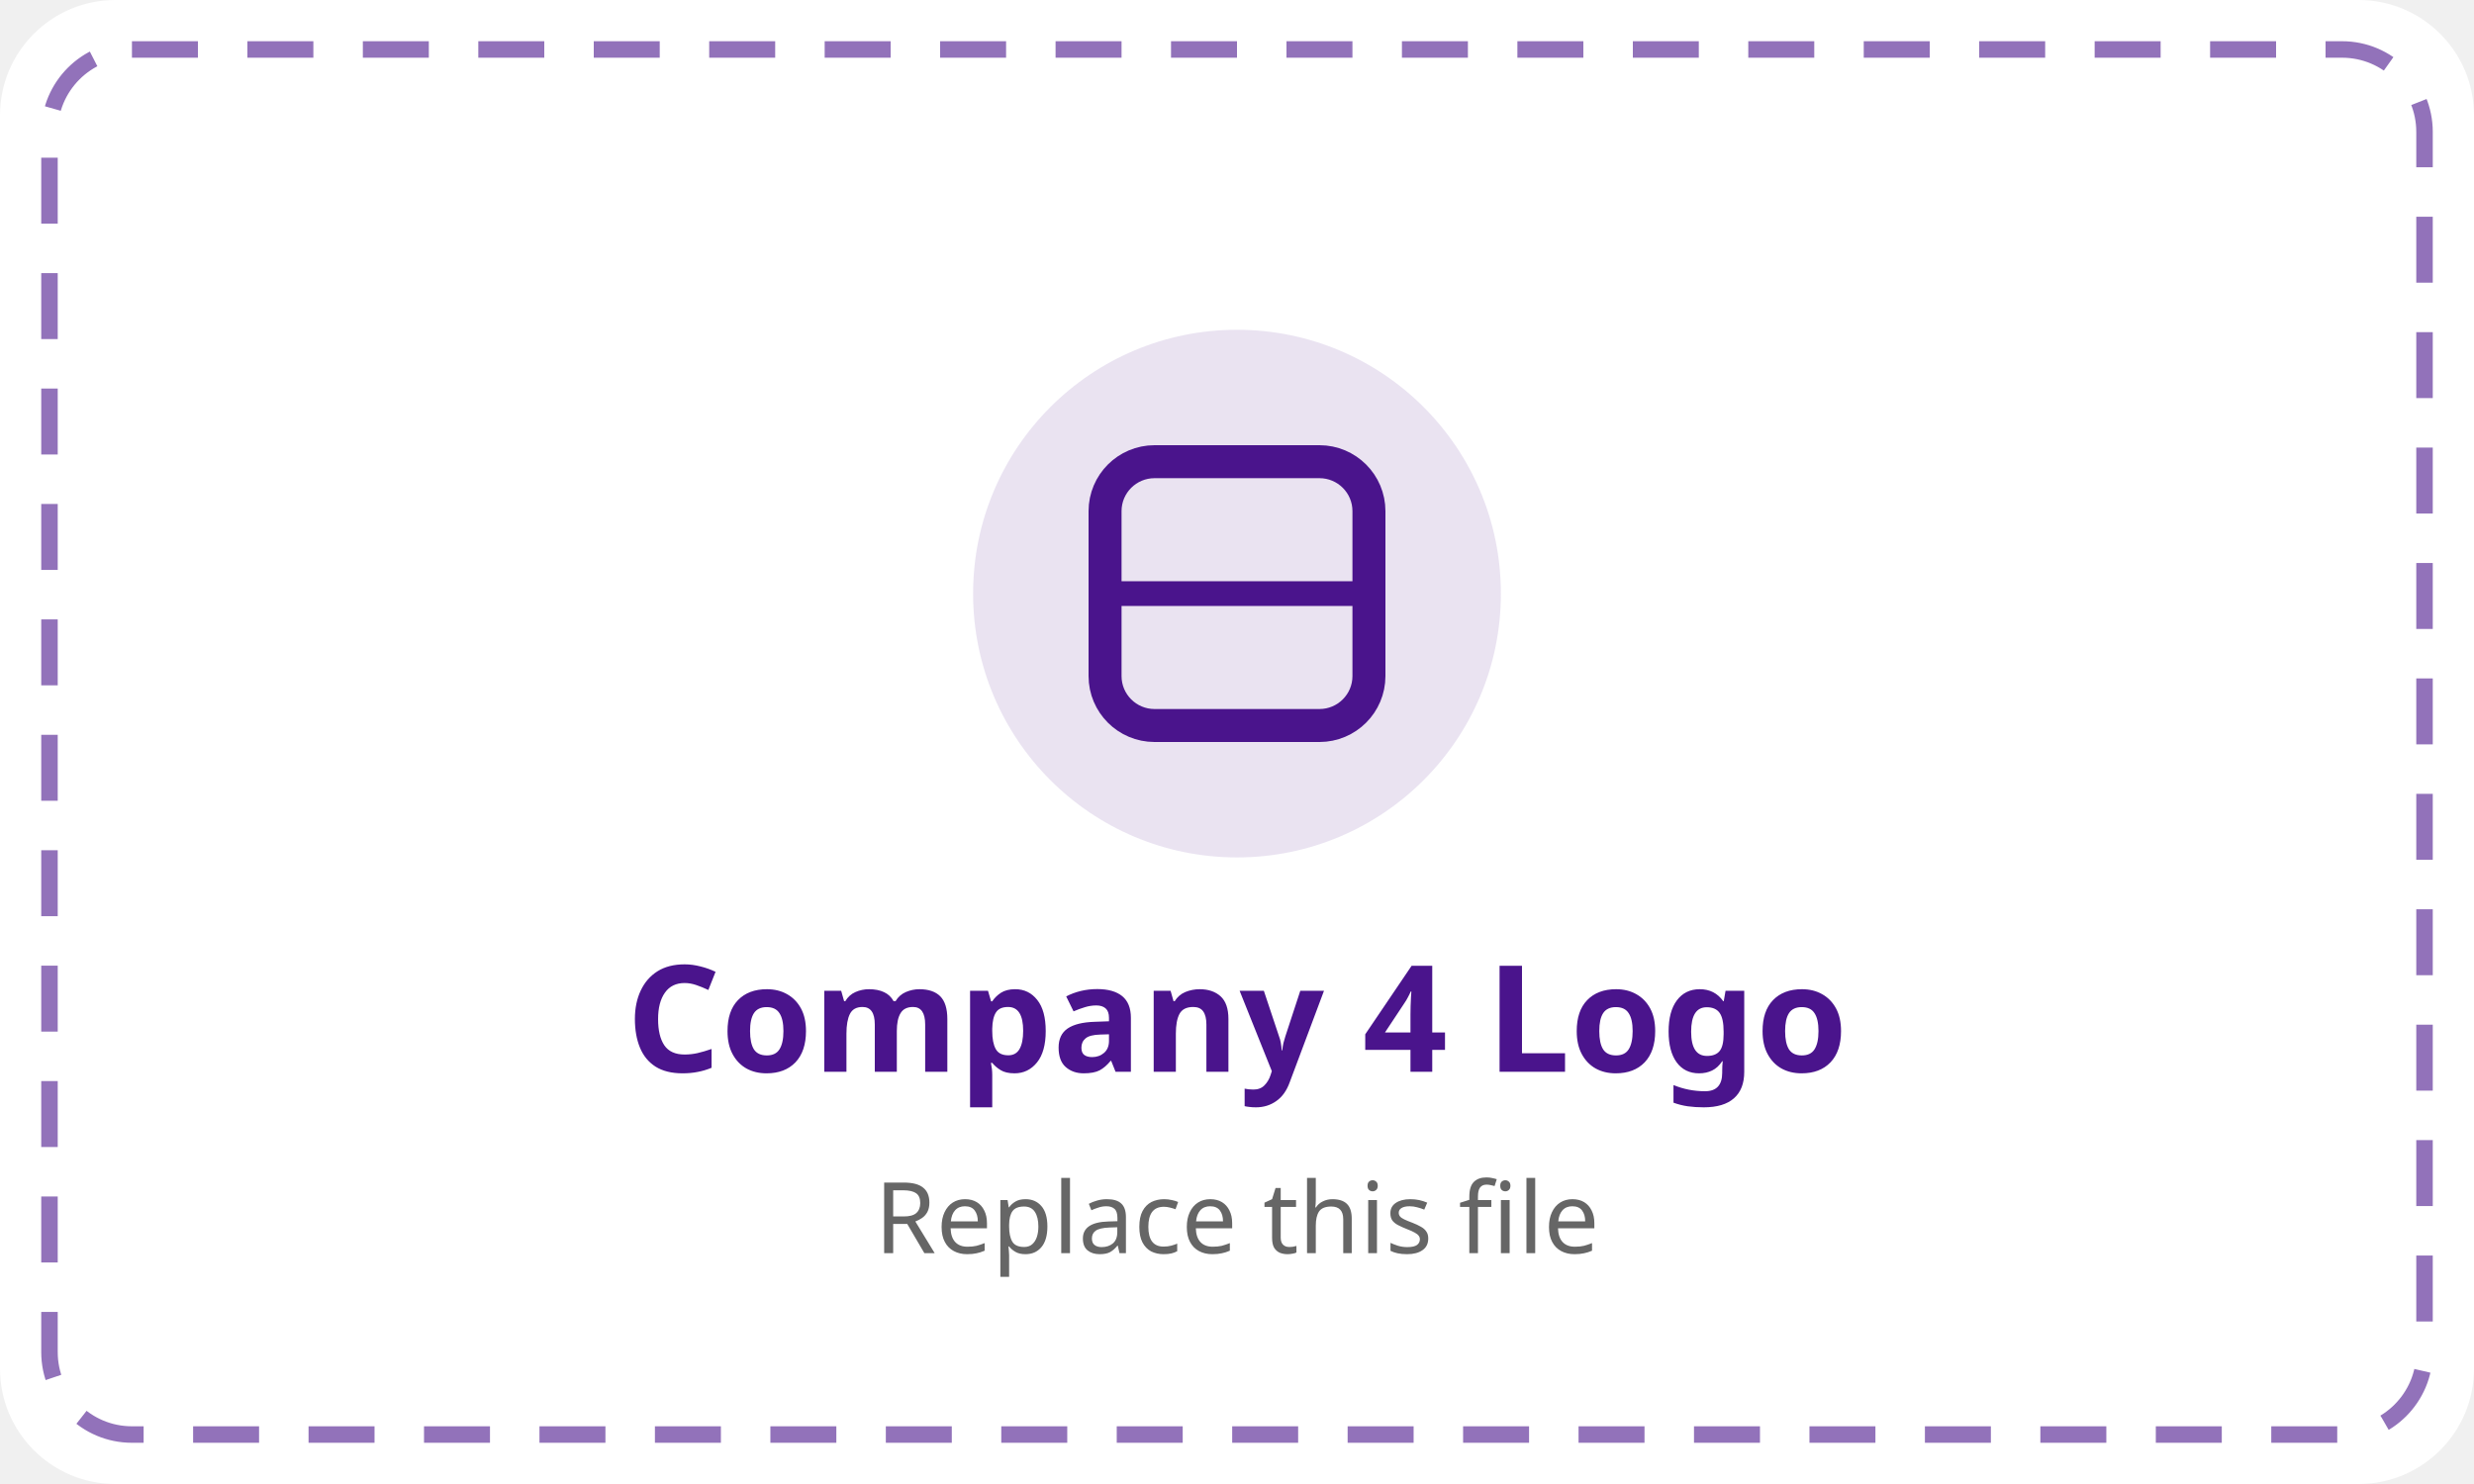
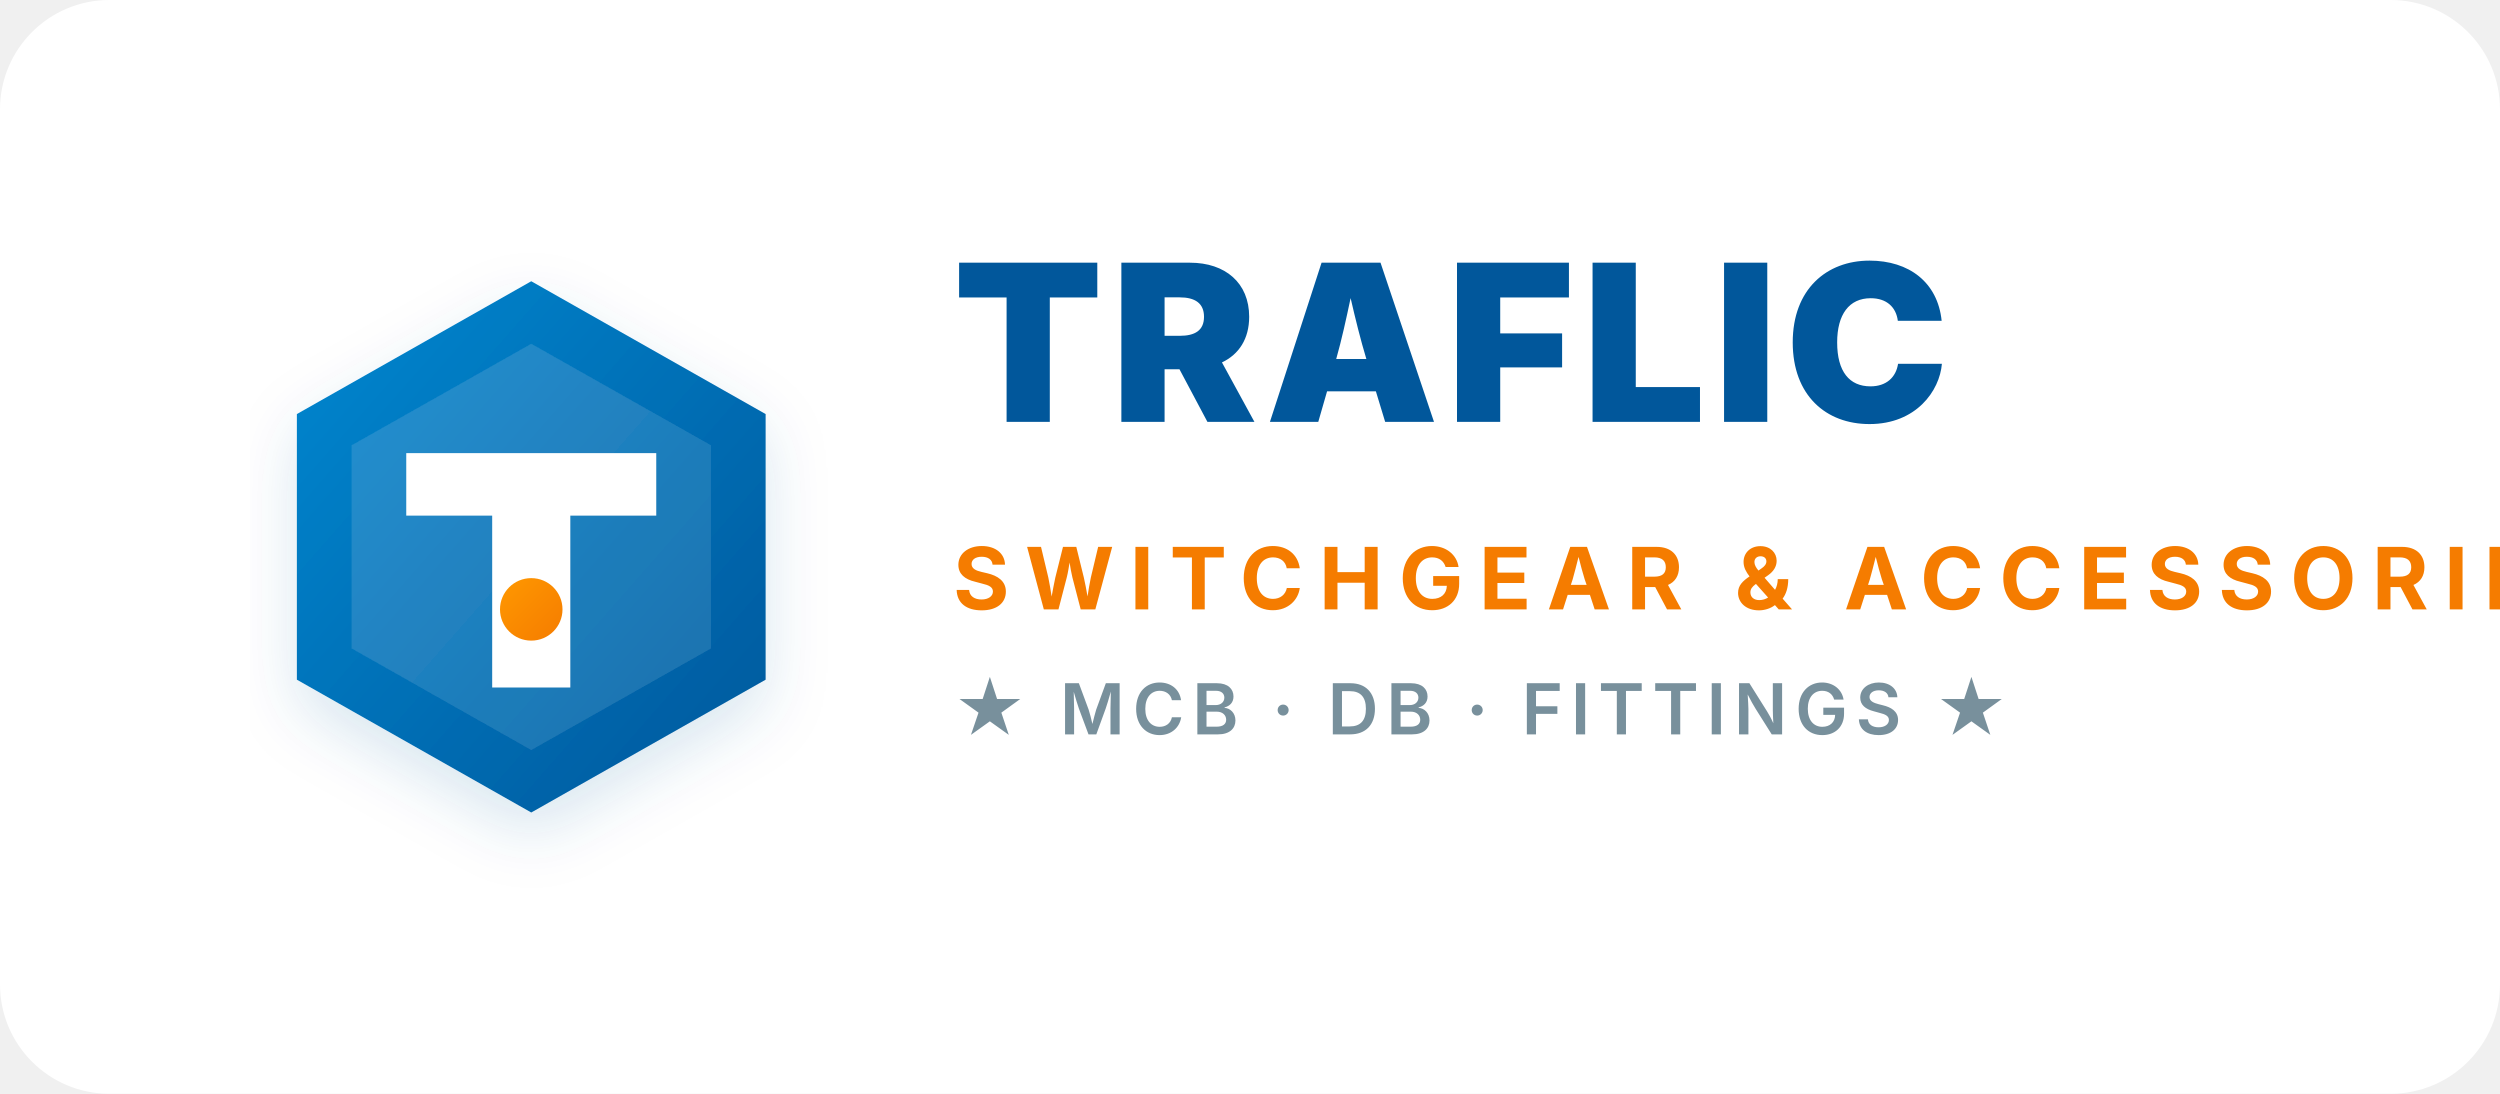
- <svg xmlns="http://www.w3.org/2000/svg" viewBox="0 0 300 180">
-   <rect width="300" height="180" rx="14" fill="#FFFFFF" />
-   <rect x="6" y="6" width="288" height="168" rx="10" fill="none" stroke="#4A148C" stroke-width="2" stroke-dasharray="8 6" opacity="0.6" />
-   <circle cx="150" cy="72" r="32" fill="#4A148C" opacity="0.12" />
-   <rect x="134" y="56" width="32" height="32" rx="6" fill="none" stroke="#4A148C" stroke-width="4" />
-   <line x1="134" y1="72" x2="166" y2="72" stroke="#4A148C" stroke-width="3" />
-   <text x="150" y="130" text-anchor="middle" font-family="sans-serif" font-size="18" font-weight="bold" fill="#4A148C">Company 4 Logo</text>
-   <text x="150" y="152" text-anchor="middle" font-family="sans-serif" font-size="12" fill="#666">Replace this file</text>
+ <svg xmlns="http://www.w3.org/2000/svg" viewBox="0 0 320 140" width="100%" height="100%">
+   <defs>
+     <linearGradient id="traflicGrad" x1="0%" y1="0%" x2="100%" y2="100%">
+       <stop offset="0%" stop-color="#0288D1" />
+       <stop offset="100%" stop-color="#01579B" />
+     </linearGradient>
+     <linearGradient id="traflicOrange" x1="0%" y1="0%" x2="100%" y2="100%">
+       <stop offset="0%" stop-color="#FF9800" />
+       <stop offset="100%" stop-color="#F57C00" />
+     </linearGradient>
+     <filter id="traflicShadow" x="-10%" y="-10%" width="130%" height="130%">
+       <feDropShadow dx="0" dy="3" stdDeviation="4" flood-color="#01579B" flood-opacity="0.15" />
+     </filter>
+   </defs>
+   <rect width="320" height="140" rx="14" fill="#FFFFFF" />
+   <g transform="translate(68, 70)" filter="url(#traflicShadow)">
+     <polygon points="0,-34 30,-17 30,17 0,34 -30,17 -30,-17" fill="url(#traflicGrad)" />
+     <polygon points="0,-26 23,-13 23,13 0,26 -23,13 -23,-13" fill="#FFFFFF" opacity="0.12" />
+     <path d="M-16 -12 L16 -12 L16 -4 L5 -4 L5 18 L-5 18 L-5 -4 L-16 -4 Z" fill="#FFFFFF" />
+     <circle cx="0" cy="8" r="4" fill="url(#traflicOrange)" />
+   </g>
+   <g transform="translate(122, 54)">
+     <text font-family="'Inter', 'Montserrat', Arial, sans-serif" font-size="28" font-weight="900" fill="#01579B" letter-spacing="1">
+       TRAFLIC
+     </text>
+     <text y="24" font-family="'Inter', 'Segoe UI', Arial, sans-serif" font-size="11" font-weight="700" fill="#F57C00" letter-spacing="2">
+       SWITCHGEAR &amp; ACCESSORIES
+     </text>
+     <text y="40" font-family="'Inter', 'Segoe UI', Arial, sans-serif" font-size="9" font-weight="600" fill="#78909C" letter-spacing="1">
+       ★ MCB · DB · FITTINGS ★
+     </text>
+   </g>
</svg>
